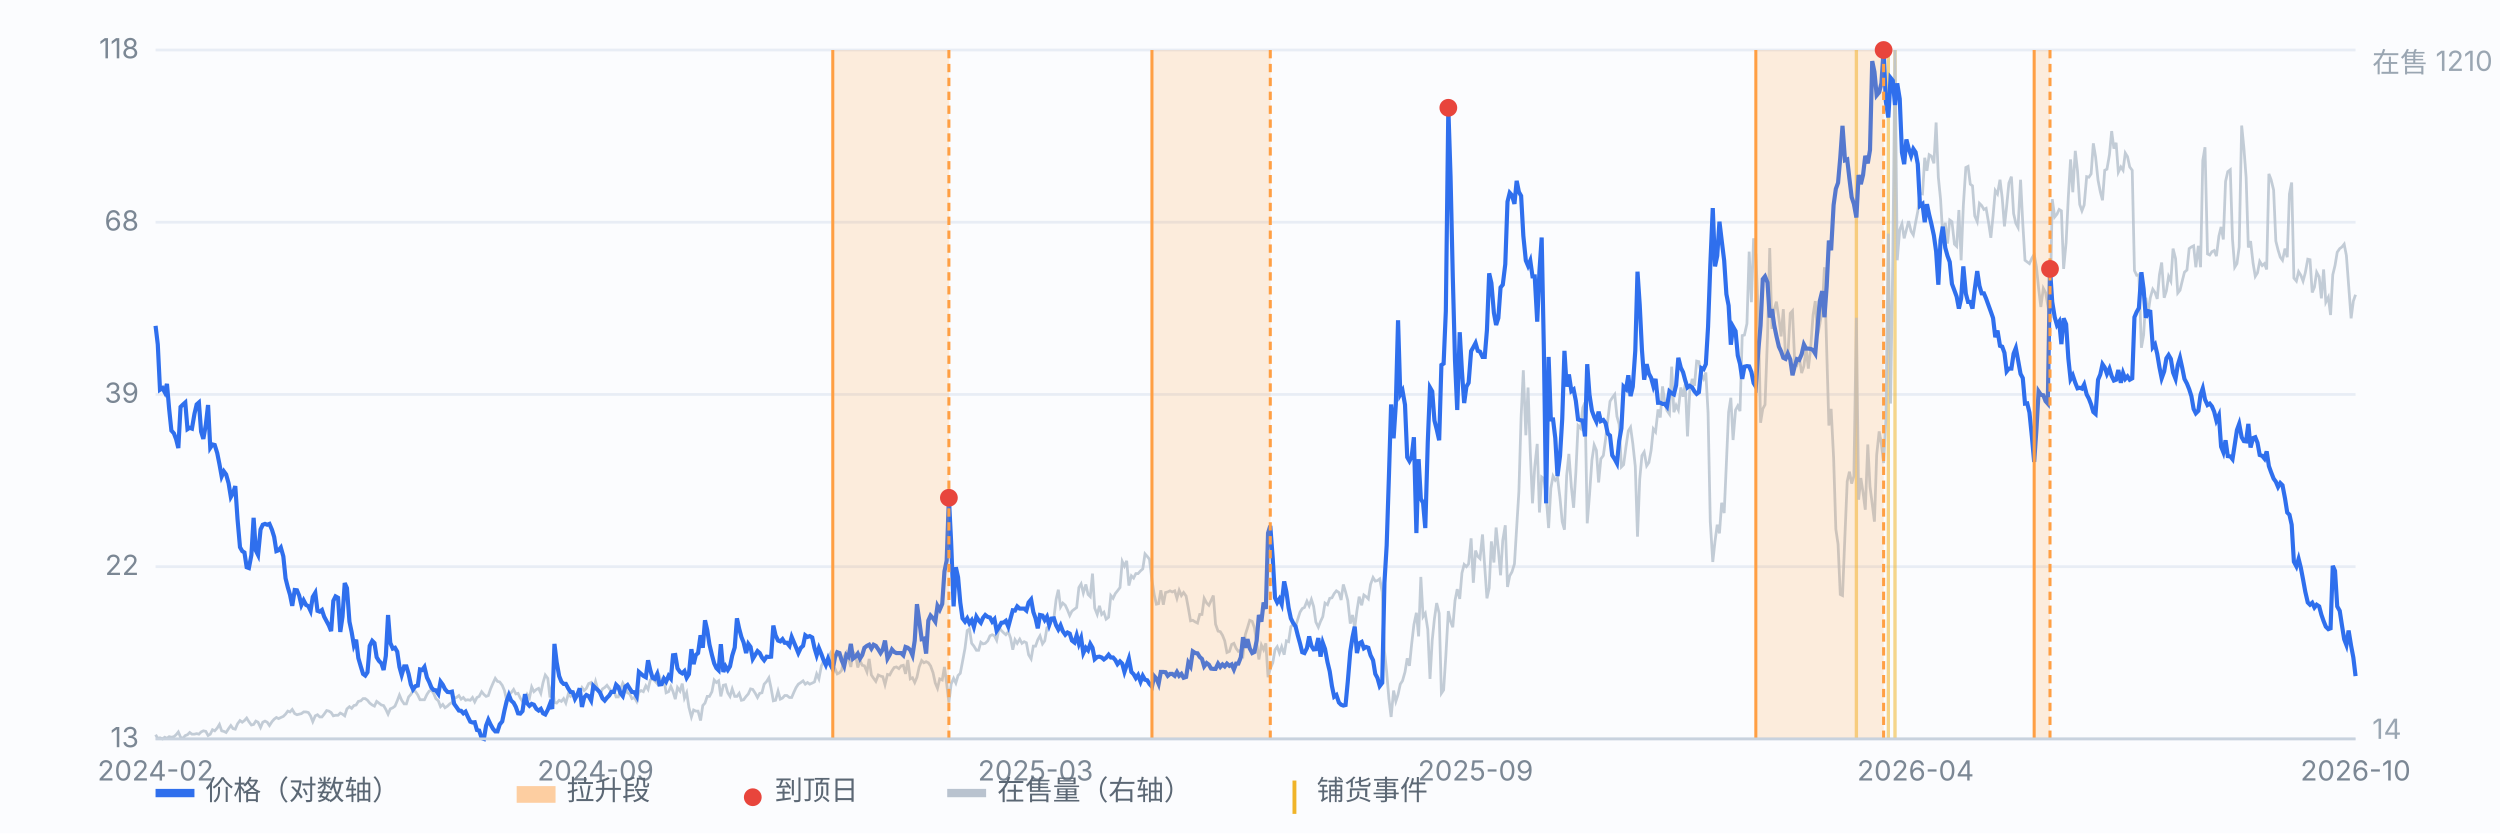
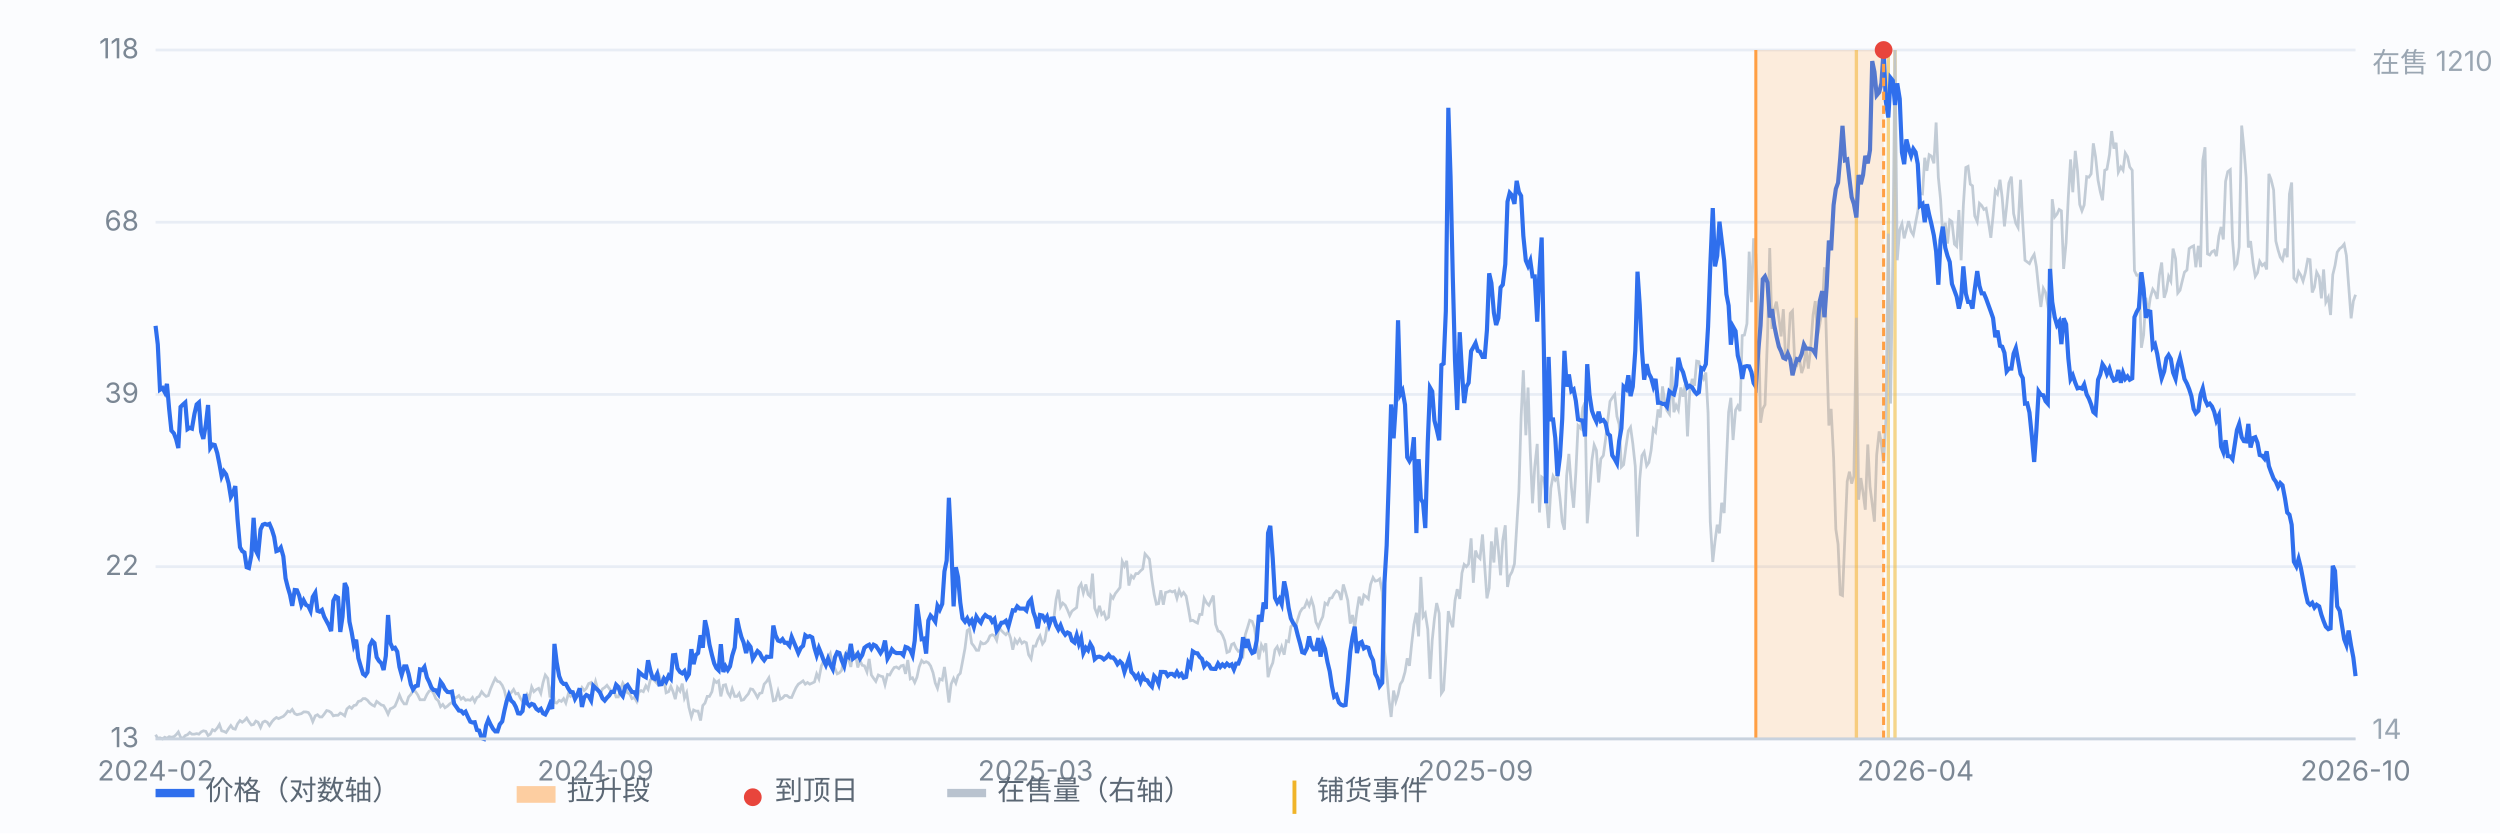
<svg xmlns="http://www.w3.org/2000/svg" viewBox="0 0 900 300" preserveAspectRatio="xMidYMid meet" style="width:100%;max-width:900px;height:auto;display:block" font-family="-apple-system,Segoe UI,Microsoft YaHei,sans-serif" font-size="10">
  <rect x="0" y="0" width="900" height="300" fill="#fbfcfe" />
  <line x1="56" y1="266.0" x2="848" y2="266.0" stroke="#e8edf5" stroke-width="1" />
  <text x="50" y="269.0" text-anchor="end" fill="#7b8794">13</text>
  <line x1="56" y1="204.0" x2="848" y2="204.0" stroke="#e8edf5" stroke-width="1" />
  <text x="50" y="207.0" text-anchor="end" fill="#7b8794">22</text>
  <line x1="56" y1="142.0" x2="848" y2="142.0" stroke="#e8edf5" stroke-width="1" />
  <text x="50" y="145.0" text-anchor="end" fill="#7b8794">39</text>
  <line x1="56" y1="80.0" x2="848" y2="80.0" stroke="#e8edf5" stroke-width="1" />
  <text x="50" y="83.0" text-anchor="end" fill="#7b8794">68</text>
  <line x1="56" y1="18.0" x2="848" y2="18.0" stroke="#e8edf5" stroke-width="1" />
  <text x="50" y="21.0" text-anchor="end" fill="#7b8794">118</text>
  <line x1="668.3" y1="18" x2="668.3" y2="266" stroke="#f0b429" stroke-width="1.2" opacity="0.55" />
  <line x1="679.8" y1="18" x2="679.8" y2="266" stroke="#f0b429" stroke-width="1.2" opacity="0.55" />
  <line x1="682.2" y1="18" x2="682.2" y2="266" stroke="#f0b429" stroke-width="1.2" opacity="0.55" />
  <path d="M56.0 264.5 L56.8 265.8 L57.6 265.6 L58.5 266.0 L59.3 265.4 L60.1 265.8 L60.9 265.2 L61.7 265.4 L62.6 265.2 L63.4 264.5 L64.2 263.5 L65.0 265.4 L65.8 265.8 L66.7 264.8 L67.5 264.5 L68.3 263.7 L69.1 264.3 L70.0 264.3 L70.8 264.1 L71.6 264.3 L72.4 263.5 L73.2 263.1 L74.1 263.3 L74.9 264.8 L75.7 264.3 L76.5 262.7 L77.3 263.1 L78.2 262.1 L79.0 260.8 L79.8 263.1 L80.6 263.3 L81.4 263.7 L82.3 262.3 L83.1 261.2 L83.9 262.3 L84.7 262.5 L85.5 260.6 L86.4 259.4 L87.2 260.0 L88.0 259.4 L88.8 258.5 L89.6 259.8 L90.5 261.0 L91.3 260.8 L92.1 259.6 L92.9 260.0 L93.8 261.9 L94.6 260.0 L95.4 259.6 L96.2 260.0 L97.0 261.2 L97.9 259.8 L98.7 258.9 L99.5 258.3 L100.3 258.7 L101.1 258.3 L102.0 257.9 L102.8 257.1 L103.6 256.0 L104.4 256.3 L105.2 255.4 L106.1 256.9 L106.9 257.3 L107.7 257.1 L108.5 256.9 L109.3 256.3 L110.2 256.3 L111.0 256.5 L111.8 257.7 L112.6 259.8 L113.5 257.7 L114.3 257.3 L115.1 258.1 L115.9 258.1 L116.7 257.1 L117.6 255.8 L118.4 256.0 L119.2 256.5 L120.0 257.7 L120.8 257.5 L121.7 257.5 L122.5 256.7 L123.3 257.1 L124.1 257.7 L124.9 255.2 L125.8 254.4 L126.6 255.0 L127.4 254.0 L128.2 253.8 L129.0 252.5 L129.9 252.3 L130.7 251.5 L131.5 251.5 L132.3 252.1 L133.1 253.1 L134.0 253.8 L134.8 254.2 L135.6 252.5 L136.4 253.1 L137.3 253.8 L138.1 254.0 L138.9 255.4 L139.7 257.1 L140.5 255.2 L141.4 254.8 L142.2 254.2 L143.0 252.3 L143.8 250.2 L144.6 252.1 L145.5 253.4 L146.3 253.4 L147.1 250.9 L147.9 250.0 L148.7 248.6 L149.6 249.0 L150.4 250.2 L151.2 251.9 L152.0 251.9 L152.8 251.9 L153.7 250.0 L154.5 248.8 L155.3 248.4 L156.1 249.6 L156.9 251.5 L157.8 252.3 L158.6 254.4 L159.4 253.6 L160.2 254.8 L161.1 254.2 L161.9 253.4 L162.7 252.9 L163.5 251.3 L164.3 251.1 L165.2 250.4 L166.0 251.7 L166.8 251.1 L167.6 252.1 L168.4 251.9 L169.3 252.1 L170.1 251.1 L170.9 252.7 L171.7 251.1 L172.5 250.7 L173.4 249.0 L174.2 250.0 L175.0 250.7 L175.8 250.4 L176.6 248.0 L177.5 245.9 L178.3 244.2 L179.1 245.3 L179.9 245.5 L180.8 246.7 L181.6 248.6 L182.4 252.1 L183.2 250.2 L184.0 249.4 L184.9 248.2 L185.7 249.8 L186.5 249.6 L187.3 251.3 L188.1 252.5 L189.0 252.3 L189.8 250.0 L190.6 251.3 L191.4 247.3 L192.2 249.0 L193.1 248.2 L193.9 247.8 L194.7 249.6 L195.5 245.7 L196.3 243.0 L197.2 244.2 L198.0 251.1 L198.8 246.5 L199.6 252.9 L200.4 253.1 L201.3 252.1 L202.1 252.5 L202.9 251.5 L203.7 253.1 L204.6 249.8 L205.4 250.7 L206.2 250.0 L207.0 250.7 L207.8 250.4 L208.7 249.2 L209.5 247.5 L210.3 248.6 L211.1 247.8 L211.9 246.1 L212.8 245.7 L213.6 248.2 L214.4 245.3 L215.2 248.2 L216.0 249.8 L216.9 248.0 L217.7 247.5 L218.5 246.7 L219.3 247.8 L220.1 249.0 L221.0 248.6 L221.8 250.9 L222.6 250.9 L223.4 248.2 L224.2 245.9 L225.1 247.5 L225.9 249.4 L226.7 249.8 L227.5 251.5 L228.4 251.1 L229.2 252.5 L230.0 249.2 L230.8 248.6 L231.6 249.0 L232.5 246.9 L233.3 248.2 L234.1 244.8 L234.9 244.4 L235.7 245.1 L236.6 246.1 L237.4 243.4 L238.2 245.3 L239.0 244.4 L239.8 249.4 L240.7 249.0 L241.5 247.1 L242.3 249.0 L243.1 251.7 L243.9 247.5 L244.8 248.8 L245.6 246.1 L246.4 251.3 L247.2 249.4 L248.0 254.6 L248.9 258.1 L249.7 255.6 L250.5 256.0 L251.3 256.0 L252.2 259.4 L253.0 254.0 L253.8 253.1 L254.6 250.7 L255.4 250.7 L256.3 249.0 L257.1 244.8 L257.9 245.7 L258.7 245.1 L259.5 250.7 L260.4 246.7 L261.2 246.5 L262.0 249.4 L262.8 250.7 L263.6 248.0 L264.5 250.7 L265.3 250.7 L266.1 249.6 L266.9 252.1 L267.7 251.9 L268.6 250.7 L269.4 249.8 L270.2 248.0 L271.0 248.2 L271.9 249.6 L272.7 251.1 L273.5 249.6 L274.3 249.4 L275.1 246.3 L276.0 245.3 L276.8 244.0 L277.6 247.8 L278.4 252.3 L279.2 252.1 L280.1 248.8 L280.9 251.7 L281.7 251.3 L282.5 250.4 L283.3 250.4 L284.2 251.1 L285.0 251.1 L285.8 249.2 L286.6 247.5 L287.4 246.3 L288.3 245.7 L289.1 245.1 L289.9 246.3 L290.7 245.7 L291.5 246.3 L292.4 245.9 L293.2 245.5 L294.0 242.6 L294.8 244.4 L295.7 239.7 L296.5 238.0 L297.3 238.0 L298.1 236.8 L298.9 235.3 L299.8 240.5 L300.6 240.7 L301.4 242.6 L302.2 242.2 L303.0 241.3 L303.9 236.3 L304.7 234.9 L305.5 237.2 L306.3 240.1 L307.1 234.7 L308.0 235.7 L308.8 240.3 L309.6 237.8 L310.4 239.5 L311.2 239.7 L312.1 241.9 L312.9 237.2 L313.7 243.0 L314.5 244.2 L315.3 245.3 L316.2 243.0 L317.0 243.4 L317.8 243.6 L318.6 246.5 L319.5 242.8 L320.3 243.0 L321.1 241.5 L321.9 240.3 L322.7 240.1 L323.6 240.7 L324.4 239.7 L325.2 239.5 L326.0 242.6 L326.8 237.6 L327.7 244.4 L328.5 244.0 L329.3 245.7 L330.1 243.8 L330.9 240.1 L331.8 237.8 L332.6 238.6 L333.4 238.2 L334.2 238.6 L335.0 239.7 L335.9 242.2 L336.7 245.9 L337.5 247.8 L338.3 244.4 L339.2 244.8 L340.0 240.1 L340.8 246.1 L341.6 252.9 L342.4 246.3 L343.3 244.2 L344.1 245.9 L344.9 243.2 L345.7 242.4 L346.5 238.2 L347.4 233.4 L348.2 227.0 L349.0 226.4 L349.8 231.6 L350.6 232.6 L351.5 234.1 L352.3 234.1 L353.1 231.2 L353.9 231.8 L354.7 231.6 L355.6 230.7 L356.4 228.9 L357.2 228.5 L358.0 228.9 L358.8 230.5 L359.7 226.0 L360.5 227.0 L361.3 227.8 L362.1 228.5 L363.0 227.4 L363.8 229.7 L364.6 233.9 L365.4 230.3 L366.2 231.6 L367.1 230.1 L367.9 231.6 L368.7 231.0 L369.5 231.4 L370.3 235.7 L371.2 237.2 L372.0 232.6 L372.8 232.6 L373.6 230.3 L374.4 228.9 L375.3 231.8 L376.1 230.7 L376.9 226.0 L377.7 225.6 L378.5 223.1 L379.4 222.5 L380.2 215.8 L381.0 212.3 L381.8 218.5 L382.6 217.1 L383.5 217.9 L384.3 219.6 L385.1 221.6 L385.9 220.0 L386.8 219.3 L387.6 218.7 L388.4 211.5 L389.2 210.2 L390.0 213.5 L390.9 210.4 L391.7 214.0 L392.5 214.8 L393.3 206.5 L394.1 218.9 L395.0 221.2 L395.8 218.1 L396.6 221.2 L397.4 220.4 L398.2 222.9 L399.1 222.2 L399.9 214.4 L400.7 215.4 L401.5 213.7 L402.3 212.7 L403.2 211.5 L404.0 202.1 L404.8 203.8 L405.6 201.9 L406.4 210.8 L407.3 207.3 L408.1 208.1 L408.9 206.5 L409.7 206.5 L410.6 205.5 L411.4 204.8 L412.2 199.4 L413.0 200.3 L413.8 201.3 L414.7 208.8 L415.5 214.0 L416.3 217.5 L417.1 217.3 L417.9 212.5 L418.8 217.7 L419.6 213.3 L420.4 213.1 L421.2 212.7 L422.0 213.1 L422.9 212.7 L423.7 215.4 L424.5 212.5 L425.3 214.4 L426.1 213.3 L427.0 214.6 L427.8 218.9 L428.6 223.5 L429.4 223.3 L430.3 223.9 L431.1 224.3 L431.9 221.2 L432.7 221.2 L433.5 215.4 L434.4 217.1 L435.2 217.9 L436.0 216.2 L436.8 214.4 L437.6 224.7 L438.5 227.2 L439.3 227.4 L440.1 228.7 L440.9 230.7 L441.7 234.9 L442.6 234.5 L443.4 232.0 L444.2 231.6 L445.0 233.4 L445.8 234.5 L446.7 234.1 L447.5 235.7 L448.3 228.5 L449.1 226.0 L449.9 223.3 L450.8 223.7 L451.6 226.0 L452.4 231.4 L453.2 237.4 L454.1 232.2 L454.9 233.9 L455.7 231.6 L456.5 243.8 L457.3 240.7 L458.2 238.6 L459.0 233.9 L459.8 232.8 L460.6 235.1 L461.4 232.8 L462.3 235.7 L463.1 230.7 L463.9 231.0 L464.7 225.6 L465.5 224.9 L466.4 225.6 L467.2 222.9 L468.0 220.4 L468.8 219.1 L469.6 218.7 L470.5 216.4 L471.3 218.1 L472.1 215.8 L472.9 218.3 L473.7 223.9 L474.6 225.8 L475.4 223.7 L476.2 222.0 L477.0 217.1 L477.9 217.7 L478.7 215.4 L479.5 215.2 L480.3 213.7 L481.1 212.7 L482.0 213.3 L482.8 216.0 L483.6 210.4 L484.4 213.1 L485.2 216.2 L486.1 224.5 L486.9 221.4 L487.7 226.0 L488.5 219.8 L489.3 214.8 L490.2 217.9 L491.0 214.2 L491.8 214.8 L492.6 215.6 L493.4 210.4 L494.3 207.9 L495.1 209.2 L495.9 209.0 L496.7 208.4 L497.6 213.1 L498.4 234.3 L499.2 241.9 L500.0 251.5 L500.8 258.1 L501.7 248.6 L502.5 252.5 L503.3 250.0 L504.1 246.3 L504.9 245.1 L505.8 241.9 L506.6 237.0 L507.4 239.7 L508.2 231.8 L509.0 224.9 L509.9 220.6 L510.7 229.1 L511.5 207.7 L512.3 222.0 L513.1 220.8 L514.0 226.6 L514.8 244.4 L515.6 230.5 L516.4 222.7 L517.2 217.1 L518.1 220.8 L518.9 249.6 L519.7 248.4 L520.5 236.1 L521.4 220.0 L522.2 223.7 L523.0 225.8 L523.8 216.2 L524.6 212.1 L525.5 215.6 L526.3 206.3 L527.1 203.2 L527.9 204.0 L528.7 203.0 L529.6 193.8 L530.4 209.8 L531.2 198.2 L532.0 200.3 L532.8 201.1 L533.7 192.4 L534.5 204.0 L535.3 215.4 L536.1 211.7 L536.9 194.9 L537.8 202.5 L538.6 189.9 L539.4 197.8 L540.2 207.1 L541.0 194.5 L541.9 189.1 L542.7 211.3 L543.5 207.3 L544.3 205.9 L545.2 203.0 L546.0 189.9 L546.8 177.0 L547.6 150.1 L548.4 133.3 L549.3 156.7 L550.1 139.5 L550.9 162.7 L551.7 181.2 L552.5 168.1 L553.4 159.8 L554.2 184.5 L555.0 171.7 L555.8 172.3 L556.6 178.3 L557.5 190.1 L558.3 175.8 L559.1 171.4 L559.9 172.9 L560.7 171.9 L561.6 179.3 L562.4 187.8 L563.2 190.7 L564.0 171.2 L564.8 163.4 L565.7 175.4 L566.5 182.8 L567.3 170.2 L568.1 153.2 L569.0 154.2 L569.8 146.8 L570.6 144.9 L571.4 188.4 L572.2 178.5 L573.1 165.6 L573.9 160.2 L574.7 162.1 L575.5 173.7 L576.3 165.2 L577.2 164.0 L578.0 158.2 L578.8 151.3 L579.6 144.5 L580.4 143.2 L581.3 142.0 L582.1 149.9 L582.9 152.8 L583.7 168.1 L584.5 167.3 L585.4 160.5 L586.2 155.1 L587.0 153.8 L587.8 159.6 L588.7 167.9 L589.5 193.2 L590.3 172.5 L591.1 164.0 L591.9 162.7 L592.8 167.7 L593.6 166.5 L594.4 162.1 L595.2 154.4 L596.0 155.5 L596.9 147.4 L597.7 150.3 L598.5 139.1 L599.3 144.5 L600.1 147.8 L601.0 149.1 L601.8 132.0 L602.6 148.4 L603.4 145.9 L604.2 147.6 L605.1 139.5 L605.9 142.8 L606.7 138.3 L607.5 157.1 L608.3 141.0 L609.2 136.4 L610.0 138.9 L610.8 130.0 L611.6 130.2 L612.5 134.9 L613.3 136.4 L614.1 134.1 L614.9 148.6 L615.7 187.8 L616.6 202.3 L617.4 194.9 L618.2 188.9 L619.0 192.0 L619.8 181.0 L620.7 184.7 L621.5 166.7 L622.3 148.4 L623.1 143.2 L623.9 158.4 L624.8 147.6 L625.6 146.1 L626.4 148.0 L627.2 120.8 L628.0 120.6 L628.9 116.5 L629.7 90.6 L630.5 108.8 L631.3 85.8 L632.1 91.6 L633.0 113.4 L633.8 152.2 L634.6 147.2 L635.4 145.7 L636.3 121.3 L637.1 89.3 L637.9 118.4 L638.7 111.5 L639.5 108.6 L640.4 114.6 L641.2 121.1 L642.0 111.3 L642.8 128.9 L643.6 128.3 L644.5 112.8 L645.3 111.9 L646.1 130.6 L646.9 131.4 L647.7 128.5 L648.6 134.3 L649.4 131.8 L650.2 125.4 L651.0 132.7 L651.8 125.8 L652.7 113.4 L653.5 108.4 L654.3 120.8 L655.1 116.9 L656.0 111.3 L656.8 96.2 L657.6 125.6 L658.4 153.2 L659.2 147.2 L660.1 164.8 L660.9 190.5 L661.7 195.9 L662.5 214.0 L663.3 214.4 L664.2 192.2 L665.0 173.3 L665.8 169.8 L666.6 174.1 L667.4 171.4 L668.3 114.4 L669.1 179.9 L669.9 172.1 L670.7 177.3 L671.5 183.5 L672.4 160.0 L673.2 175.2 L674.0 181.4 L674.8 187.8 L675.6 163.8 L676.5 155.3 L677.3 159.8 L678.1 166.7 L678.9 151.1 L679.8 84.1 L680.6 145.3 L681.4 93.9 L682.2 18.0 L683.0 93.7 L683.9 82.7 L684.7 80.6 L685.5 85.8 L686.3 82.7 L687.1 79.6 L688.0 83.3 L688.8 84.6 L689.6 80.2 L690.4 76.1 L691.2 69.6 L692.1 69.8 L692.9 56.8 L693.7 61.5 L694.5 55.7 L695.3 56.2 L696.2 58.8 L697.0 44.1 L697.8 63.8 L698.6 71.7 L699.4 85.0 L700.3 80.2 L701.1 87.7 L701.9 79.2 L702.7 79.8 L703.6 87.9 L704.4 88.7 L705.2 75.6 L706.0 93.7 L706.8 74.0 L707.7 60.3 L708.5 59.9 L709.3 66.3 L710.1 66.9 L710.9 77.7 L711.8 79.8 L712.6 73.2 L713.4 74.0 L714.2 75.4 L715.0 75.0 L715.9 80.2 L716.7 85.6 L717.5 77.7 L718.3 68.6 L719.1 69.8 L720.0 64.7 L720.8 71.3 L721.6 81.5 L722.4 74.2 L723.2 65.9 L724.1 63.6 L724.9 76.9 L725.7 80.4 L726.5 81.9 L727.4 64.7 L728.2 80.4 L729.0 93.7 L729.8 94.3 L730.6 94.9 L731.5 92.9 L732.3 91.6 L733.1 96.0 L733.9 103.8 L734.7 110.5 L735.6 103.8 L736.4 105.3 L737.2 109.9 L738.0 114.4 L738.8 71.7 L739.7 78.1 L740.5 77.1 L741.3 75.4 L742.1 75.9 L742.9 96.8 L743.8 87.3 L744.6 70.9 L745.4 57.4 L746.2 69.2 L747.1 54.3 L747.9 61.5 L748.7 73.6 L749.5 75.9 L750.3 73.8 L751.2 63.6 L752.0 63.8 L752.8 62.6 L753.6 51.6 L754.4 56.4 L755.3 64.9 L756.1 69.0 L756.9 72.1 L757.7 61.3 L758.5 60.9 L759.4 55.7 L760.2 47.2 L761.0 53.5 L761.8 51.4 L762.6 62.0 L763.5 60.1 L764.3 61.3 L765.1 55.1 L765.9 56.4 L766.7 60.1 L767.6 61.3 L768.4 97.4 L769.2 99.1 L770.0 98.9 L770.9 125.2 L771.7 120.6 L772.5 107.2 L773.3 113.0 L774.1 107.2 L775.0 104.1 L775.8 105.3 L776.6 107.6 L777.4 98.9 L778.2 94.5 L779.1 107.2 L779.9 104.7 L780.7 99.5 L781.5 101.2 L782.3 89.5 L783.2 93.1 L784.0 105.5 L784.8 104.5 L785.6 101.2 L786.4 98.0 L787.3 97.2 L788.1 89.5 L788.9 88.9 L789.7 88.5 L790.5 96.2 L791.4 88.5 L792.2 96.2 L793.0 57.8 L793.8 53.0 L794.7 91.4 L795.5 91.8 L796.3 90.6 L797.1 90.2 L797.9 92.2 L798.8 85.0 L799.6 81.7 L800.4 86.2 L801.2 65.3 L802.0 61.8 L802.9 61.1 L803.7 86.2 L804.5 96.2 L805.3 94.9 L806.1 88.9 L807.0 45.2 L807.8 53.3 L808.6 63.8 L809.4 89.1 L810.2 86.8 L811.1 94.7 L811.9 99.5 L812.7 98.2 L813.5 94.1 L814.4 95.6 L815.2 94.9 L816.0 97.0 L816.8 62.6 L817.6 64.7 L818.5 68.4 L819.3 86.8 L820.1 90.0 L820.9 92.6 L821.7 93.7 L822.6 89.5 L823.4 92.6 L824.2 69.8 L825.0 65.7 L825.8 100.1 L826.7 101.2 L827.5 97.8 L828.3 99.1 L829.1 101.2 L829.9 98.2 L830.8 93.3 L831.6 93.5 L832.4 105.3 L833.2 103.4 L834.0 98.0 L834.9 99.7 L835.7 107.4 L836.5 97.0 L837.3 108.8 L838.2 107.0 L839.0 113.4 L839.8 98.9 L840.6 95.6 L841.4 90.8 L842.3 89.5 L843.1 88.9 L843.9 87.9 L844.7 92.0 L845.5 102.6 L846.4 114.6 L847.2 108.4 L848.0 106.1" fill="none" stroke="#b9c3cf" stroke-width="1" opacity="0.85" />
  <text x="854" y="26" fill="#9aa6b2">在售 1210</text>
  <text x="854" y="266" fill="#9aa6b2">14</text>
  <path d="M56.0 117.3 L56.8 124.0 L57.6 140.3 L58.5 139.7 L59.3 141.2 L60.1 138.2 L60.9 147.3 L61.7 155.0 L62.6 156.0 L63.4 158.1 L64.2 161.3 L65.0 146.5 L65.8 145.7 L66.7 144.9 L67.5 154.5 L68.3 154.0 L69.1 154.3 L70.0 149.0 L70.8 145.6 L71.6 144.9 L72.4 155.4 L73.2 158.0 L74.1 152.9 L74.9 145.8 L75.7 161.2 L76.5 160.0 L77.3 160.2 L78.2 163.1 L79.0 167.1 L79.8 171.5 L80.6 169.7 L81.4 170.8 L82.3 174.0 L83.1 178.9 L83.9 177.5 L84.7 175.0 L85.5 186.8 L86.4 197.0 L87.2 198.4 L88.0 198.9 L88.8 204.2 L89.6 204.5 L90.5 199.8 L91.3 186.4 L92.1 198.2 L92.9 199.8 L93.8 190.6 L94.6 188.9 L95.4 188.6 L96.2 188.9 L97.0 188.6 L97.9 190.7 L98.7 193.3 L99.5 198.4 L100.3 198.1 L101.1 197.1 L102.0 200.3 L102.8 208.2 L103.6 211.4 L104.4 214.1 L105.2 218.1 L106.1 212.4 L106.9 212.5 L107.7 214.4 L108.5 217.8 L109.3 216.1 L110.2 217.8 L111.0 218.2 L111.8 219.9 L112.6 214.9 L113.5 213.4 L114.3 219.9 L115.1 220.2 L115.9 219.6 L116.7 222.0 L117.6 223.7 L118.4 225.2 L119.2 227.2 L120.0 216.3 L120.8 214.7 L121.7 215.2 L122.5 227.5 L123.3 222.0 L124.1 209.9 L124.9 211.7 L125.8 223.8 L126.6 227.6 L127.4 232.3 L128.2 230.3 L129.0 236.9 L129.9 240.0 L130.7 242.6 L131.5 243.2 L132.3 242.0 L133.1 232.5 L134.0 230.7 L134.8 231.5 L135.6 236.6 L136.4 237.9 L137.3 238.8 L138.1 241.2 L138.9 236.1 L139.7 221.4 L140.5 231.4 L141.4 233.5 L142.2 233.2 L143.0 234.6 L143.8 240.1 L144.6 243.0 L145.5 239.9 L146.3 239.9 L147.1 242.6 L147.9 246.4 L148.7 248.2 L149.6 247.0 L150.4 246.8 L151.2 241.0 L152.0 241.2 L152.8 240.1 L153.7 243.9 L154.5 245.5 L155.3 247.5 L156.1 248.4 L156.9 248.5 L157.8 249.8 L158.6 245.4 L159.4 246.5 L160.2 248.1 L161.1 249.1 L161.9 249.2 L162.7 249.0 L163.5 253.4 L164.3 254.5 L165.2 255.8 L166.0 255.9 L166.8 256.8 L167.6 256.2 L168.4 258.0 L169.3 259.8 L170.1 260.1 L170.9 260.0 L171.7 262.8 L172.5 263.0 L173.4 265.7 L174.2 266.0 L175.0 261.2 L175.8 259.1 L176.6 260.8 L177.5 262.4 L178.3 263.3 L179.1 263.3 L179.9 260.8 L180.8 259.7 L181.6 255.8 L182.4 252.4 L183.2 250.2 L184.0 252.2 L184.9 253.0 L185.7 254.5 L186.5 256.8 L187.3 256.9 L188.1 256.0 L189.0 249.9 L189.8 253.2 L190.6 254.1 L191.4 253.4 L192.2 253.7 L193.1 255.2 L193.9 255.8 L194.7 255.2 L195.5 256.8 L196.3 257.2 L197.2 255.5 L198.0 253.4 L198.8 255.2 L199.6 231.8 L200.4 238.4 L201.3 243.4 L202.1 245.4 L202.9 246.2 L203.7 246.2 L204.6 247.9 L205.4 249.1 L206.2 249.2 L207.0 251.6 L207.8 250.2 L208.7 247.8 L209.5 254.5 L210.3 251.1 L211.1 250.2 L211.9 250.6 L212.8 252.2 L213.6 246.9 L214.4 247.7 L215.2 248.4 L216.0 249.3 L216.9 251.4 L217.7 252.2 L218.5 251.2 L219.3 250.4 L220.1 249.1 L221.0 249.1 L221.8 246.5 L222.6 247.3 L223.4 249.6 L224.2 250.6 L225.1 247.2 L225.9 246.6 L226.7 247.9 L227.5 249.1 L228.4 249.2 L229.2 250.6 L230.0 241.9 L230.8 242.6 L231.6 243.3 L232.5 243.8 L233.3 237.7 L234.1 241.2 L234.9 244.0 L235.7 244.4 L236.6 242.6 L237.4 246.4 L238.2 246.3 L239.0 244.3 L239.8 245.4 L240.7 243.3 L241.5 244.3 L242.3 235.9 L243.1 235.8 L243.9 240.6 L244.8 241.9 L245.6 242.4 L246.4 241.6 L247.2 244.0 L248.0 242.7 L248.9 233.7 L249.7 239.1 L250.5 235.8 L251.3 235.1 L252.2 228.7 L253.0 233.2 L253.8 223.3 L254.6 226.8 L255.4 232.0 L256.3 235.8 L257.1 238.8 L257.9 240.5 L258.7 241.3 L259.5 231.9 L260.4 241.9 L261.2 239.9 L262.0 241.2 L262.8 239.9 L263.6 236.0 L264.5 233.1 L265.3 222.6 L266.1 226.3 L266.9 229.3 L267.7 231.3 L268.6 235.1 L269.4 231.8 L270.2 232.9 L271.0 237.2 L271.9 235.7 L272.7 234.4 L273.5 235.1 L274.3 236.7 L275.1 237.7 L276.0 236.4 L276.8 236.5 L277.6 236.4 L278.4 225.2 L279.2 228.7 L280.1 230.6 L280.9 230.9 L281.7 230.1 L282.5 231.4 L283.3 231.4 L284.2 232.5 L285.0 229.3 L285.8 231.2 L286.6 233.1 L287.4 235.1 L288.3 233.2 L289.1 232.5 L289.9 228.7 L290.7 229.3 L291.5 229.0 L292.4 229.5 L293.2 233.2 L294.0 235.9 L294.8 233.3 L295.7 235.5 L296.5 237.7 L297.3 239.4 L298.1 237.1 L298.9 239.2 L299.8 240.9 L300.6 236.6 L301.4 234.8 L302.2 235.1 L303.0 237.7 L303.9 239.8 L304.7 235.8 L305.5 236.5 L306.3 231.8 L307.1 237.1 L308.0 236.4 L308.8 235.3 L309.6 237.1 L310.4 235.8 L311.2 233.2 L312.1 232.5 L312.9 232.1 L313.7 233.5 L314.5 232.1 L315.3 232.5 L316.2 233.8 L317.0 235.1 L317.8 233.8 L318.6 230.6 L319.5 237.1 L320.3 235.7 L321.1 233.8 L321.9 234.7 L322.7 235.1 L323.6 235.1 L324.4 235.1 L325.2 235.9 L326.0 232.9 L326.8 233.2 L327.7 234.0 L328.5 235.9 L329.3 230.6 L330.1 217.5 L330.9 223.2 L331.8 230.1 L332.6 229.9 L333.4 235.3 L334.2 223.4 L335.0 221.6 L335.9 222.6 L336.7 223.8 L337.5 218.1 L338.3 219.5 L339.2 217.4 L340.0 205.7 L340.8 201.8 L341.6 179.2 L342.4 195.0 L343.3 218.3 L344.1 204.2 L344.9 207.8 L345.7 216.9 L346.5 222.6 L347.4 223.8 L348.2 222.6 L349.0 224.4 L349.8 223.3 L350.6 225.7 L351.5 222.0 L352.3 223.3 L353.1 224.2 L353.9 222.4 L354.7 221.4 L355.6 222.1 L356.4 222.3 L357.2 223.8 L358.0 222.9 L358.8 227.1 L359.7 225.7 L360.5 224.2 L361.3 224.1 L362.1 223.5 L363.0 225.6 L363.8 222.6 L364.6 219.7 L365.4 219.8 L366.2 218.3 L367.1 219.1 L367.9 219.1 L368.7 219.1 L369.5 219.8 L370.3 216.9 L371.2 215.8 L372.0 220.3 L372.8 222.6 L373.6 226.2 L374.4 221.4 L375.3 221.6 L376.1 223.2 L376.9 222.0 L377.7 225.0 L378.5 222.7 L379.4 222.6 L380.2 225.1 L381.0 226.6 L381.8 225.1 L382.6 227.2 L383.5 228.5 L384.3 227.7 L385.1 228.1 L385.9 230.6 L386.8 231.3 L387.6 228.7 L388.4 231.8 L389.2 229.7 L390.0 235.1 L390.9 233.2 L391.7 234.1 L392.5 231.8 L393.3 233.2 L394.1 237.3 L395.0 236.5 L395.8 236.4 L396.6 236.7 L397.4 237.4 L398.2 236.8 L399.1 235.7 L399.9 236.7 L400.7 236.7 L401.5 237.6 L402.3 239.1 L403.2 238.1 L404.0 238.9 L404.8 241.9 L405.6 239.5 L406.4 237.1 L407.3 241.9 L408.1 242.7 L408.9 244.1 L409.7 243.0 L410.6 245.4 L411.4 243.3 L412.2 244.7 L413.0 244.9 L413.8 246.2 L414.7 247.2 L415.5 243.4 L416.3 244.3 L417.1 246.2 L417.9 241.9 L418.8 241.9 L419.6 242.0 L420.4 243.3 L421.2 242.6 L422.0 242.6 L422.9 243.3 L423.7 241.9 L424.5 243.3 L425.3 242.6 L426.1 244.0 L427.0 243.7 L427.8 238.6 L428.6 239.9 L429.4 234.5 L430.3 235.1 L431.1 235.2 L431.9 236.5 L432.7 237.2 L433.5 239.9 L434.4 238.7 L435.2 239.3 L436.0 240.7 L436.8 240.8 L437.6 240.8 L438.5 238.9 L439.3 240.1 L440.1 239.2 L440.9 239.9 L441.7 238.9 L442.6 239.7 L443.4 239.2 L444.2 241.0 L445.0 238.9 L445.8 238.9 L446.7 236.6 L447.5 229.4 L448.3 233.2 L449.1 230.1 L449.9 233.4 L450.8 235.1 L451.6 234.7 L452.4 230.6 L453.2 221.4 L454.1 223.8 L454.9 216.9 L455.7 219.2 L456.5 191.9 L457.3 189.3 L458.2 201.2 L459.0 215.2 L459.8 216.9 L460.6 215.6 L461.4 217.5 L462.3 209.3 L463.1 213.1 L463.9 218.8 L464.7 222.6 L465.5 224.2 L466.4 225.5 L467.2 228.7 L468.0 231.6 L468.8 234.8 L469.6 235.1 L470.5 233.3 L471.3 229.1 L472.1 232.5 L472.9 233.8 L473.7 233.7 L474.6 229.7 L475.4 236.4 L476.2 231.4 L477.0 233.6 L477.9 238.4 L478.7 241.7 L479.5 247.0 L480.3 250.8 L481.1 250.2 L482.0 252.9 L482.8 253.7 L483.6 254.0 L484.4 253.8 L485.2 245.4 L486.1 234.6 L486.9 229.4 L487.7 225.6 L488.5 235.1 L489.3 231.6 L490.2 231.1 L491.0 233.4 L491.8 232.9 L492.6 233.2 L493.4 235.9 L494.3 237.7 L495.1 242.6 L495.9 244.1 L496.7 247.0 L497.6 245.8 L498.4 209.8 L499.2 196.4 L500.0 171.8 L500.8 145.6 L501.7 157.8 L502.5 145.5 L503.3 115.3 L504.1 142.0 L504.9 140.6 L505.8 145.7 L506.6 164.6 L507.4 166.0 L508.2 164.4 L509.0 157.4 L509.9 191.9 L510.7 165.3 L511.5 179.6 L512.3 181.0 L513.1 190.1 L514.0 159.1 L514.8 139.5 L515.6 140.9 L516.4 151.4 L517.2 154.5 L518.1 158.5 L518.9 131.4 L519.7 130.9 L520.5 112.0 L521.4 38.8 L522.2 63.7 L523.0 99.5 L523.8 129.8 L524.6 147.6 L525.5 119.6 L526.3 133.7 L527.1 145.1 L527.9 139.2 L528.7 137.8 L529.6 126.4 L530.4 125.0 L531.2 123.5 L532.0 126.3 L532.8 126.6 L533.7 128.5 L534.5 128.5 L535.3 118.8 L536.1 98.4 L536.9 101.9 L537.8 112.6 L538.6 117.0 L539.4 114.5 L540.2 103.5 L541.0 102.5 L541.9 95.1 L542.7 72.6 L543.5 69.4 L544.3 70.3 L545.2 73.4 L546.0 65.1 L546.8 69.1 L547.6 70.5 L548.4 84.9 L549.3 93.8 L550.1 95.7 L550.9 93.8 L551.7 99.5 L552.5 99.5 L553.4 115.8 L554.2 97.6 L555.0 85.5 L555.8 126.3 L556.6 181.2 L557.5 128.5 L558.3 151.0 L559.1 151.0 L559.9 157.7 L560.7 171.4 L561.6 164.2 L562.4 150.8 L563.2 126.3 L564.0 139.2 L564.8 134.8 L565.7 140.8 L566.5 140.2 L567.3 144.3 L568.1 151.0 L569.0 151.3 L569.8 151.4 L570.6 157.1 L571.4 131.1 L572.2 142.0 L573.1 147.9 L573.9 150.1 L574.7 151.8 L575.5 148.2 L576.3 151.6 L577.2 151.2 L578.0 152.3 L578.8 156.1 L579.6 156.8 L580.4 163.9 L581.3 165.3 L582.1 166.8 L582.9 158.7 L583.7 154.2 L584.5 139.2 L585.4 140.1 L586.2 135.1 L587.0 142.6 L587.8 139.2 L588.7 126.3 L589.5 97.8 L590.3 109.8 L591.1 126.0 L591.9 136.7 L592.8 131.1 L593.6 134.5 L594.4 136.0 L595.2 139.0 L596.0 136.4 L596.9 145.0 L597.7 145.0 L598.5 145.4 L599.3 145.4 L600.1 146.4 L601.0 140.9 L601.8 141.6 L602.6 142.0 L603.4 138.7 L604.2 128.8 L605.1 132.4 L605.9 134.0 L606.7 137.0 L607.5 139.5 L608.3 138.9 L609.2 139.5 L610.0 140.9 L610.8 141.8 L611.6 141.2 L612.5 132.5 L613.3 132.9 L614.1 131.1 L614.9 117.7 L615.7 95.7 L616.6 74.9 L617.4 95.9 L618.2 92.1 L619.0 79.8 L619.8 86.5 L620.7 93.8 L621.5 105.9 L622.3 110.0 L623.1 124.1 L623.9 117.6 L624.8 119.2 L625.6 128.0 L626.4 131.0 L627.2 136.4 L628.0 132.0 L628.9 131.8 L629.7 131.9 L630.5 133.9 L631.3 137.9 L632.1 139.2 L633.0 126.0 L633.8 117.2 L634.6 100.5 L635.4 99.5 L636.3 101.7 L637.1 114.3 L637.9 111.3 L638.7 117.0 L639.5 120.9 L640.4 124.8 L641.2 126.5 L642.0 128.8 L642.8 129.2 L643.6 127.3 L644.5 129.4 L645.3 135.1 L646.1 131.8 L646.9 129.3 L647.7 129.6 L648.6 127.5 L649.4 124.0 L650.2 125.5 L651.0 125.5 L651.8 125.6 L652.7 126.0 L653.5 127.3 L654.3 117.9 L655.1 108.5 L656.0 104.8 L656.8 114.2 L657.6 103.1 L658.4 86.6 L659.2 90.1 L660.1 73.8 L660.9 68.0 L661.7 65.8 L662.5 56.7 L663.3 45.3 L664.2 57.7 L665.0 57.4 L665.8 64.4 L666.6 71.0 L667.4 73.4 L668.3 78.3 L669.1 63.0 L669.9 66.3 L670.7 63.0 L671.5 56.1 L672.4 58.8 L673.2 54.0 L674.0 22.0 L674.8 25.9 L675.6 34.3 L676.5 33.2 L677.3 30.0 L678.1 18.0 L678.9 36.5 L679.8 42.3 L680.6 28.0 L681.4 29.0 L682.2 37.8 L683.0 30.0 L683.9 35.6 L684.7 54.9 L685.5 59.1 L686.3 50.2 L687.1 53.4 L688.0 56.1 L688.8 53.6 L689.6 54.8 L690.4 59.1 L691.2 74.1 L692.1 73.4 L692.9 80.0 L693.7 73.5 L694.5 77.3 L695.3 80.6 L696.2 84.8 L697.0 90.5 L697.8 102.5 L698.6 86.5 L699.4 81.6 L700.3 89.2 L701.1 92.1 L701.9 94.3 L702.7 102.2 L703.6 104.6 L704.4 106.8 L705.2 111.1 L706.0 107.5 L706.8 95.9 L707.7 105.7 L708.5 108.7 L709.3 108.7 L710.1 111.1 L710.9 104.2 L711.8 97.6 L712.6 102.9 L713.4 105.6 L714.2 105.6 L715.0 107.5 L715.9 110.0 L716.7 112.2 L717.5 114.5 L718.3 121.4 L719.1 119.0 L720.0 124.5 L720.8 124.8 L721.6 127.0 L722.4 133.7 L723.2 132.7 L724.1 132.7 L724.9 127.3 L725.7 125.3 L726.5 129.6 L727.4 134.6 L728.2 136.1 L729.0 145.3 L729.8 145.2 L730.6 148.5 L731.5 157.4 L732.3 166.3 L733.1 154.8 L733.9 140.9 L734.7 142.1 L735.6 142.3 L736.4 144.4 L737.2 145.3 L738.0 96.8 L738.8 108.7 L739.7 114.2 L740.5 117.0 L741.3 115.8 L742.1 123.9 L742.9 114.6 L743.8 116.7 L744.6 129.0 L745.4 136.5 L746.2 135.1 L747.1 137.8 L747.9 139.8 L748.7 139.6 L749.5 139.9 L750.3 138.4 L751.2 142.0 L752.0 143.5 L752.8 145.6 L753.6 148.3 L754.4 149.0 L755.3 136.7 L756.1 134.8 L756.9 131.1 L757.7 132.3 L758.5 134.6 L759.4 132.7 L760.2 135.4 L761.0 137.0 L761.8 136.7 L762.6 133.2 L763.5 137.8 L764.3 134.3 L765.1 136.4 L765.9 135.5 L766.7 136.7 L767.6 136.2 L768.4 114.2 L769.2 112.3 L770.0 110.9 L770.9 98.0 L771.7 104.1 L772.5 114.4 L773.3 112.0 L774.1 112.2 L775.0 125.0 L775.8 124.0 L776.6 127.4 L777.4 132.2 L778.2 136.2 L779.1 133.7 L779.9 129.0 L780.7 127.8 L781.5 129.2 L782.3 134.1 L783.2 136.4 L784.0 131.4 L784.8 128.8 L785.6 132.4 L786.4 136.4 L787.3 138.1 L788.1 140.1 L788.9 142.6 L789.7 147.2 L790.5 148.8 L791.4 147.9 L792.2 142.1 L793.0 139.8 L793.8 143.8 L794.7 145.8 L795.5 145.3 L796.3 146.3 L797.1 148.2 L797.9 151.4 L798.8 149.5 L799.6 160.8 L800.4 162.8 L801.2 158.5 L802.0 164.2 L802.9 164.3 L803.7 165.3 L804.5 160.1 L805.3 154.8 L806.1 152.6 L807.0 157.4 L807.8 158.8 L808.6 158.9 L809.4 152.6 L810.2 161.1 L811.1 157.7 L811.9 157.4 L812.7 159.4 L813.5 163.8 L814.4 164.1 L815.2 165.1 L816.0 162.5 L816.8 167.8 L817.6 170.0 L818.5 172.3 L819.3 173.4 L820.1 175.3 L820.9 173.9 L821.7 174.7 L822.6 179.4 L823.4 184.5 L824.2 185.3 L825.0 188.9 L825.8 202.2 L826.7 203.9 L827.5 201.2 L828.3 204.4 L829.1 208.6 L829.9 213.0 L830.8 216.9 L831.6 217.7 L832.4 217.0 L833.2 218.7 L834.0 217.7 L834.9 218.3 L835.7 221.3 L836.5 223.6 L837.3 225.6 L838.2 226.5 L839.0 226.2 L839.8 203.7 L840.6 205.5 L841.4 218.3 L842.3 219.9 L843.1 225.1 L843.9 230.1 L844.7 232.2 L845.5 227.0 L846.4 232.5 L847.2 236.7 L848.0 243.4" fill="none" stroke="#2f6fed" stroke-width="1.5" />
-   <rect x="299.8" y="18" width="41.9" height="248" fill="#ff9f43" opacity="0.18" />
-   <line x1="299.8" y1="18" x2="299.8" y2="266" stroke="#ff9f43" stroke-width="1.1" />
-   <line x1="341.6" y1="18" x2="341.6" y2="266" stroke="#ff9f43" stroke-width="1.1" stroke-dasharray="3 2" />
-   <circle cx="341.6" cy="179.2" r="3.2" fill="#e8453c" />
-   <rect x="414.7" y="18" width="42.7" height="248" fill="#ff9f43" opacity="0.18" />
-   <line x1="414.7" y1="18" x2="414.7" y2="266" stroke="#ff9f43" stroke-width="1.1" />
-   <line x1="457.3" y1="18" x2="457.3" y2="266" stroke="#ff9f43" stroke-width="1.1" stroke-dasharray="3 2" />
-   <circle cx="521.4" cy="38.8" r="3.2" fill="#e8453c" />
  <rect x="632.1" y="18" width="46.0" height="248" fill="#ff9f43" opacity="0.18" />
  <line x1="632.1" y1="18" x2="632.1" y2="266" stroke="#ff9f43" stroke-width="1.1" />
  <line x1="678.1" y1="18" x2="678.1" y2="266" stroke="#ff9f43" stroke-width="1.1" stroke-dasharray="3 2" />
  <circle cx="678.1" cy="18.0" r="3.2" fill="#e8453c" />
-   <rect x="732.3" y="18" width="5.7" height="248" fill="#ff9f43" opacity="0.18" />
-   <line x1="732.3" y1="18" x2="732.3" y2="266" stroke="#ff9f43" stroke-width="1.1" />
-   <line x1="738.0" y1="18" x2="738.0" y2="266" stroke="#ff9f43" stroke-width="1.1" stroke-dasharray="3 2" />
-   <circle cx="738.0" cy="96.8" r="3.2" fill="#e8453c" />
  <line x1="56" y1="266" x2="848" y2="266" stroke="#c8d2de" stroke-width="1" />
  <text x="56.0" y="281" text-anchor="middle" fill="#7b8794">2024-02</text>
  <text x="214.4" y="281" text-anchor="middle" fill="#7b8794">2024-09</text>
  <text x="372.8" y="281" text-anchor="middle" fill="#7b8794">2025-03</text>
  <text x="531.2" y="281" text-anchor="middle" fill="#7b8794">2025-09</text>
  <text x="689.6" y="281" text-anchor="middle" fill="#7b8794">2026-04</text>
  <text x="848.0" y="281" text-anchor="middle" fill="#7b8794">2026-10</text>
  <g transform="translate(56,292)">
    <rect x="0" y="-8" width="14" height="3" fill="#2f6fed" />
    <text x="18" y="-4" fill="#5b6774">价格（对数轴）</text>
    <rect x="130" y="-9" width="14" height="6" fill="#ff9f43" opacity="0.5" />
    <text x="148" y="-4" fill="#5b6774">拉升段</text>
    <circle cx="215" cy="-5" r="3.2" fill="#e8453c" />
    <text x="223" y="-4" fill="#5b6774">到顶日</text>
    <rect x="285" y="-8" width="14" height="3" fill="#b9c3cf" />
    <text x="303" y="-4" fill="#5b6774">在售量（右轴）</text>
    <line x1="410" y1="-11" x2="410" y2="1" stroke="#f0b429" stroke-width="1.4" />
    <text x="418" y="-4" fill="#5b6774">铺货事件</text>
  </g>
</svg>
